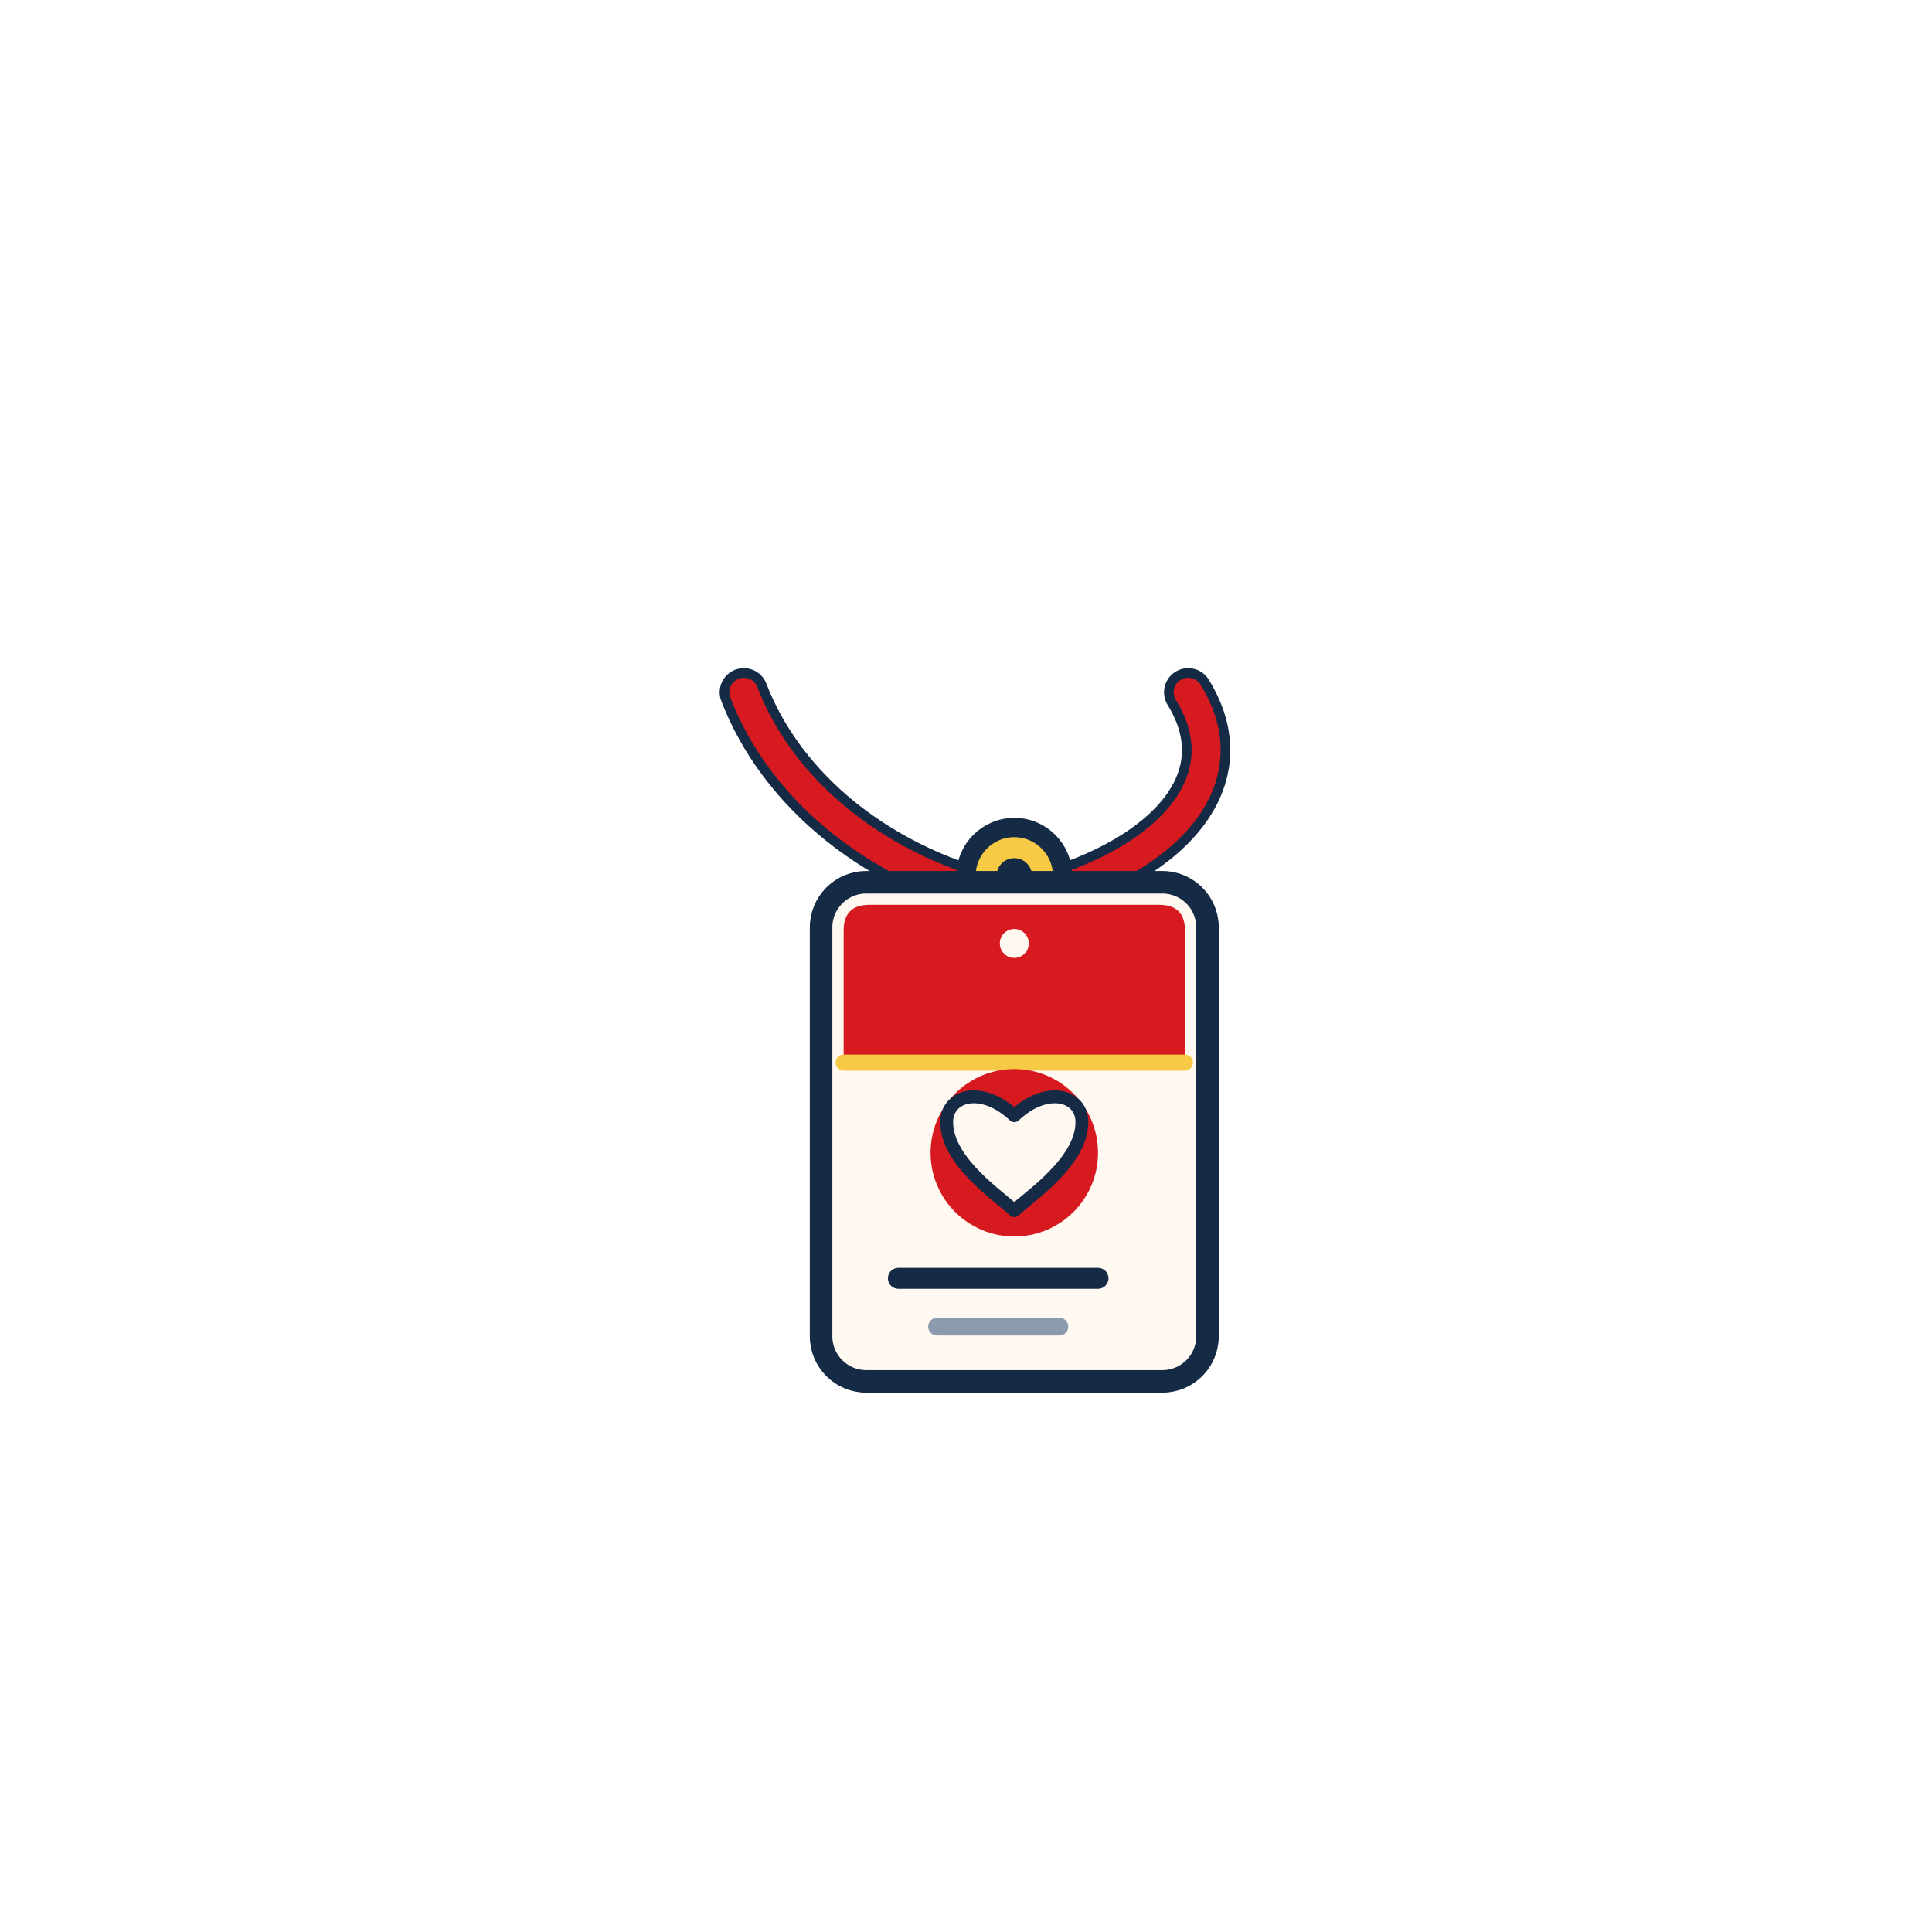
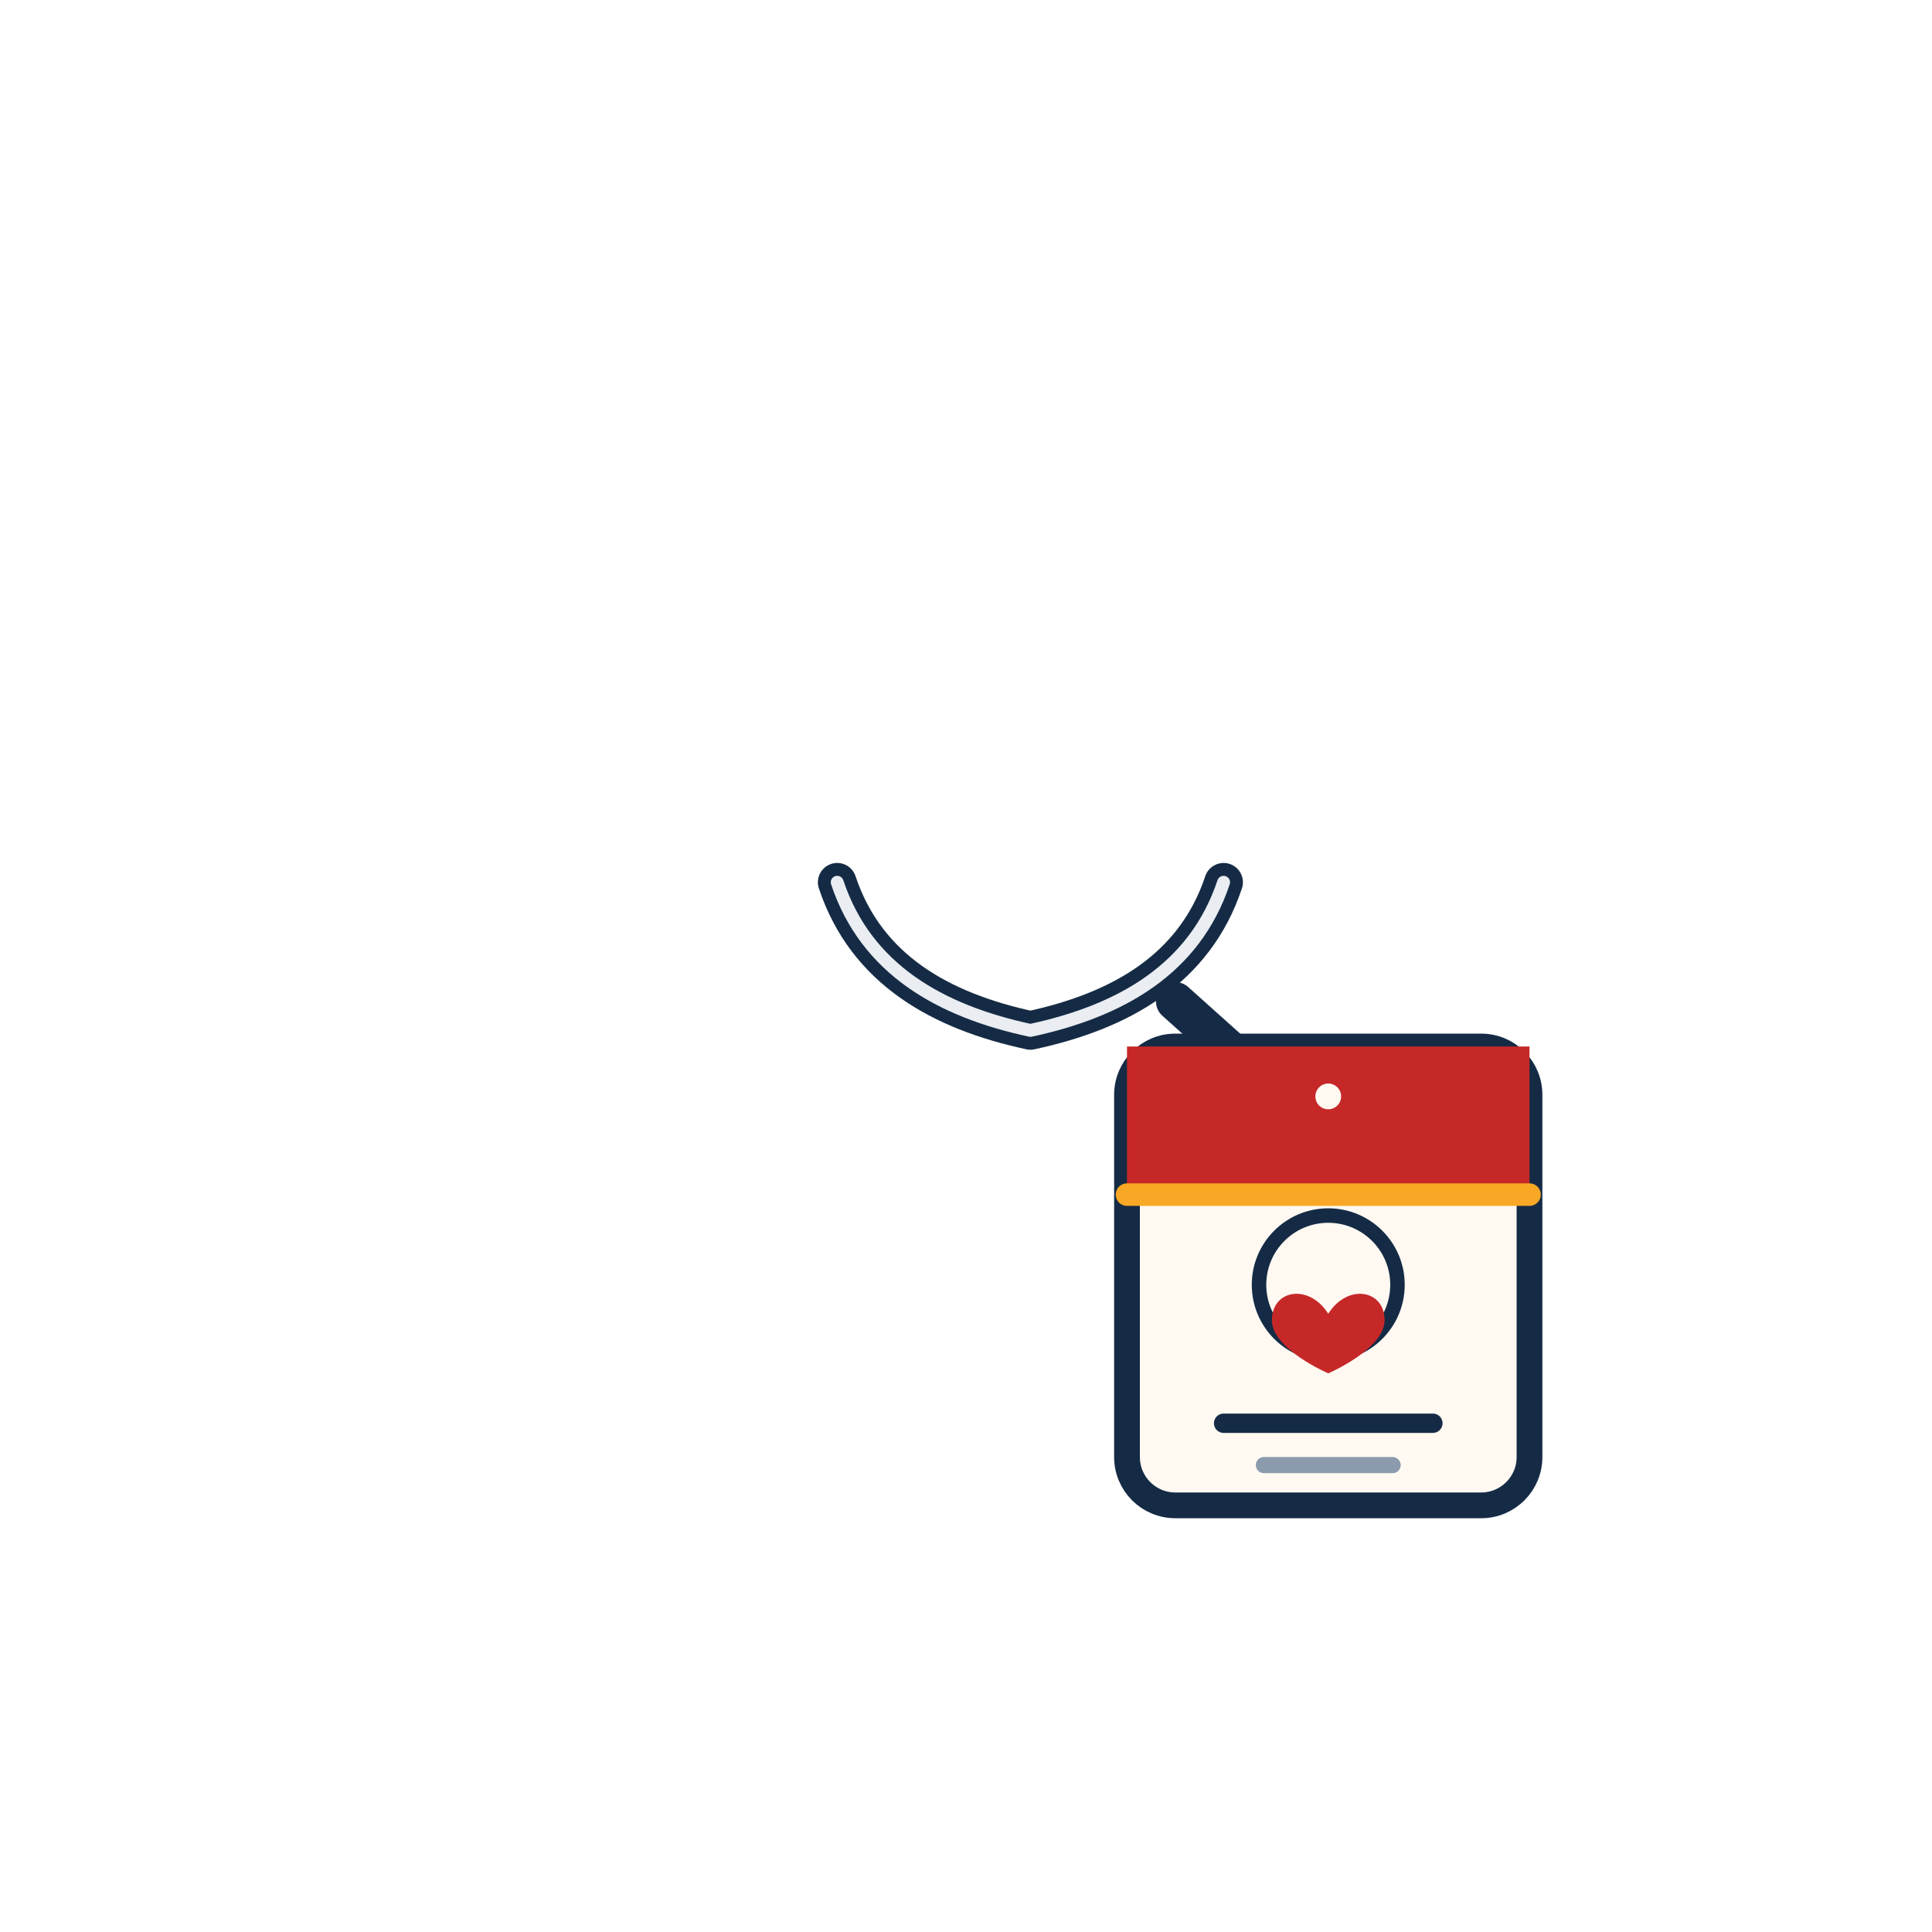
<svg xmlns="http://www.w3.org/2000/svg" viewBox="0 0 1200 1200">
  <g stroke-linecap="round" stroke-linejoin="round">
-     <path d="M462 430 C485 490 545 542 630 560 C715 542 775 490 738 430" fill="none" stroke="#152B45" stroke-width="30" />
-     <path d="M462 430 C485 490 545 542 630 560 C715 542 775 490 738 430" fill="none" stroke="#D71920" stroke-width="18" />
-     <circle cx="630" cy="544" r="30" fill="#F7C945" stroke="#152B45" stroke-width="12" />
-     <circle cx="630" cy="544" r="11" fill="#152B45" />
-     <rect x="510" y="548" width="240" height="310" rx="28" fill="#FFF9F2" stroke="#152B45" stroke-width="14" />
-     <path d="M524 578 Q524 562 540 562 H720 Q736 562 736 578 V660 H524 Z" fill="#D71920" />
-     <path d="M524 660 H736" fill="none" stroke="#F7C945" stroke-width="10" />
-     <circle cx="630" cy="716" r="52" fill="#D71920" />
-     <path d="M630 752 C622 744 588 722 588 697 C588 680 610 674 630 693 C650 674 672 680 672 697 C672 722 638 744 630 752 Z" fill="#FFF9F2" stroke="#152B45" stroke-width="8" />
-     <path d="M558 794 H682" stroke="#152B45" stroke-width="13" />
-     <path d="M582 824 H658" stroke="#8B9AAC" stroke-width="11" />
-     <circle cx="630" cy="586" r="9" fill="#FFF9F2" />
+     <path d="M520 548 C538 602 584 628 640 640 C696 628 742 602 760 548" fill="none" stroke="#152B45" stroke-width="24" />
+     <path d="M520 548 C538 602 584 628 640 640 C696 628 742 602 760 548" fill="none" stroke="#F4F7FA" stroke-width="8" opacity=".95" />
+     <path d="M730 622 L778 665" fill="none" stroke="#152B45" stroke-width="24" />
+     <rect x="700" y="650" width="250" height="285" rx="30" fill="#FFF9F2" stroke="#152B45" stroke-width="16" />
+     <path d="M700 650 H950 V742 H700 Z" fill="#C62828" />
+     <path d="M700 742 H950" stroke="#F9A825" stroke-width="14" />
+     <circle cx="825" cy="798" r="43" fill="#FFF9F2" stroke="#152B45" stroke-width="9" />
+     <path d="M825 816 C813 797 790 801 790 820 C790 838 825 853 825 853 C825 853 860 838 860 820 C860 801 837 797 825 816 Z" fill="#C62828" />
+     <path d="M760 884 H890" stroke="#152B45" stroke-width="12" />
+     <path d="M785 910 H865" stroke="#8B9AAC" stroke-width="10" />
+     <circle cx="825" cy="681" r="8" fill="#FFF9F2" />
  </g>
</svg>
